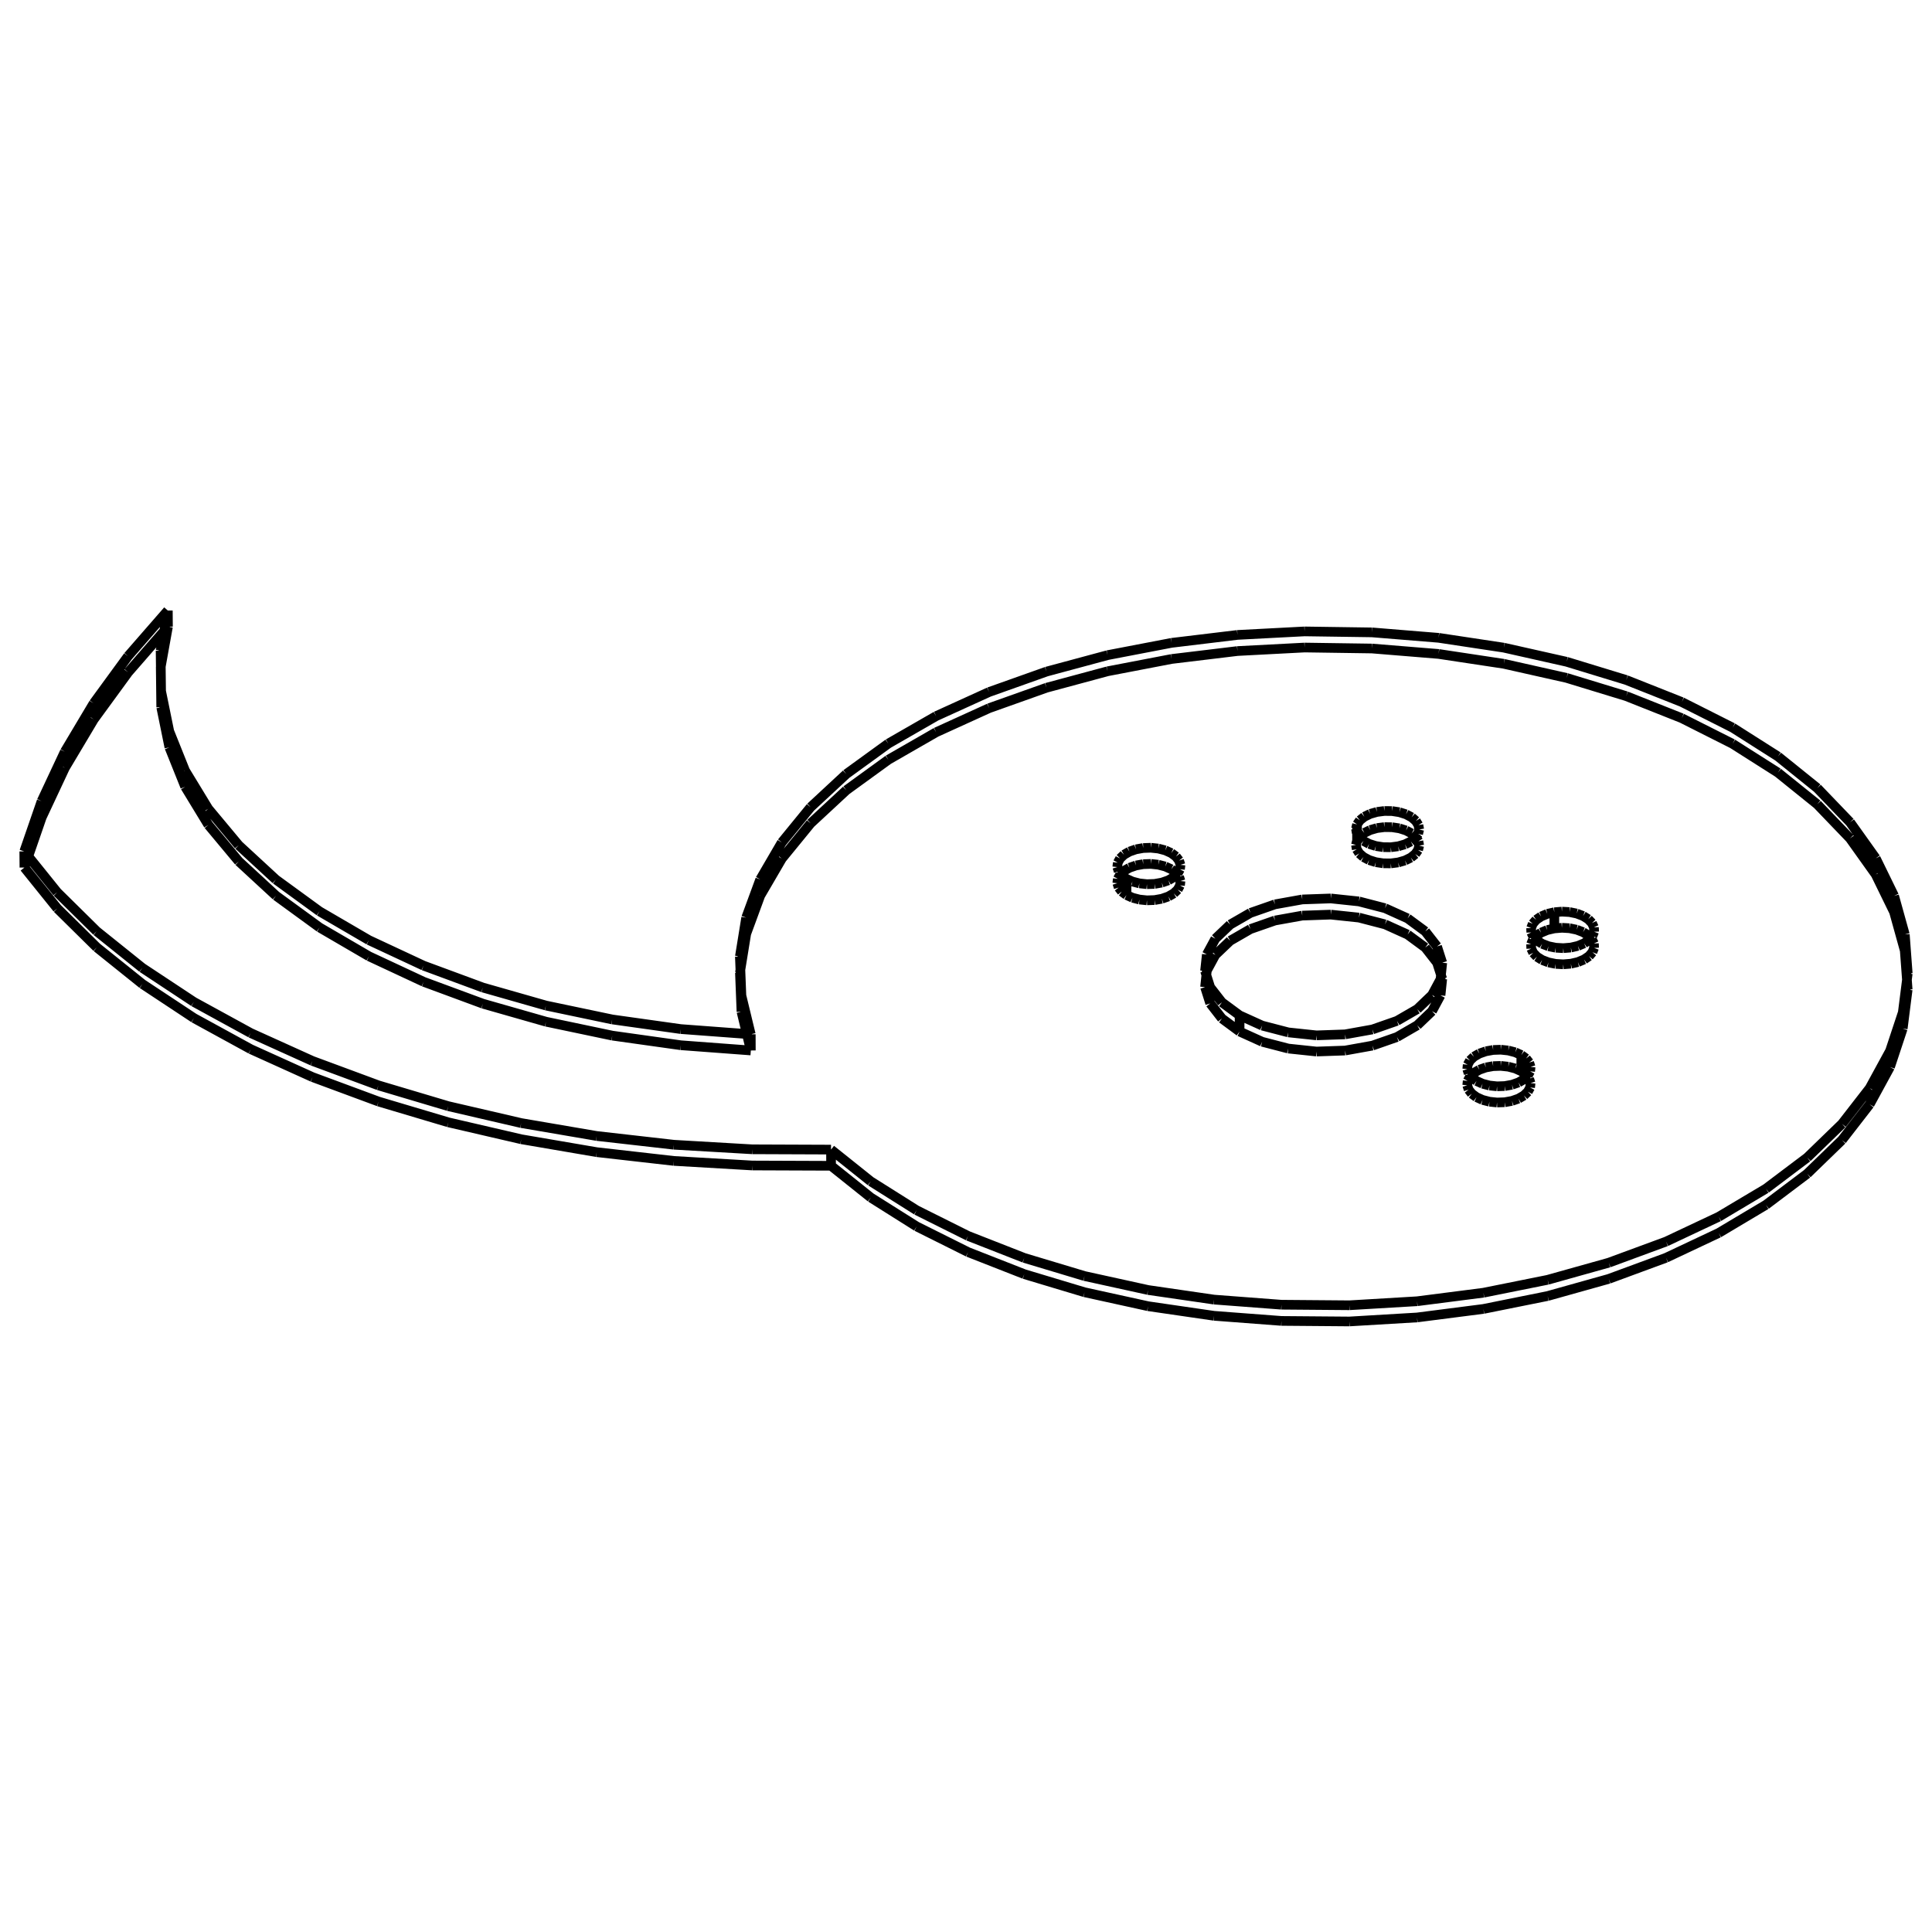
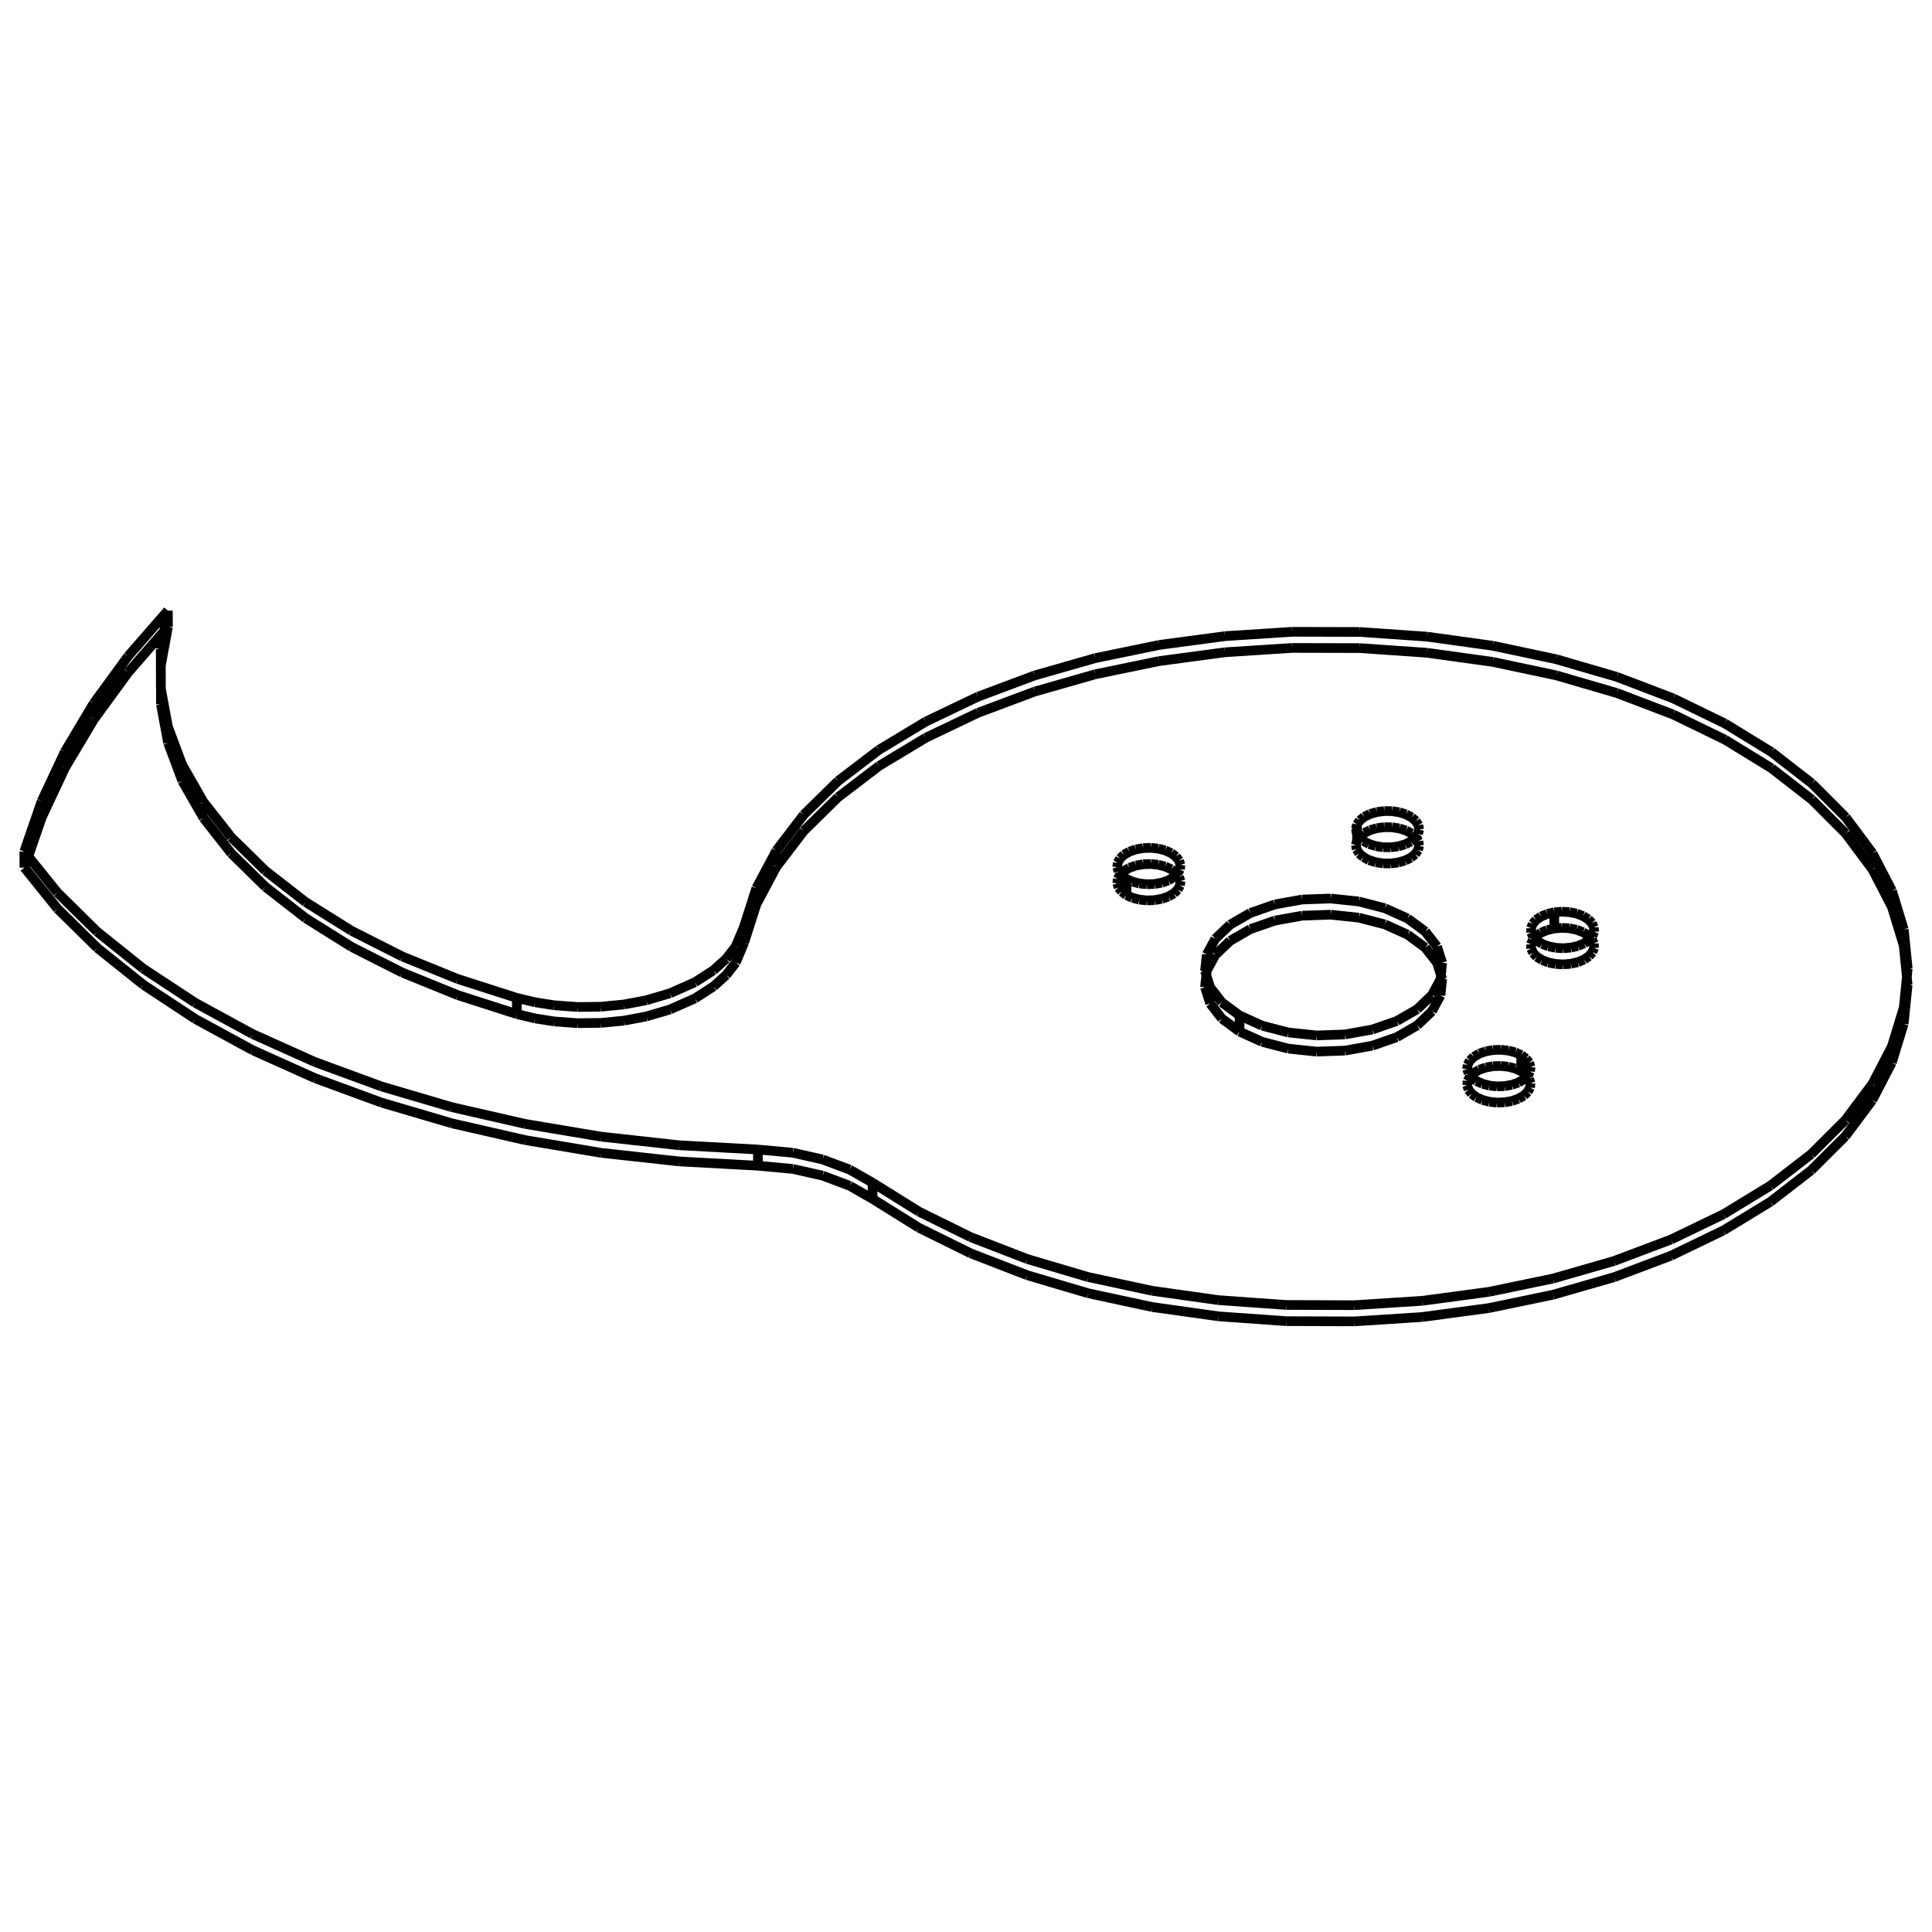
<svg xmlns="http://www.w3.org/2000/svg" viewBox="0 0 800 800">
-   <path d="M344.13,482.729 L344.107,476.026 M344.107,476.026 L311.479,475.899 M311.479,475.899 L279.029,474.011 M279.029,474.011 L247.047,470.38 M247.047,470.38 L215.816,465.037 M215.816,465.037 L185.614,458.032 M185.614,458.032 L156.709,449.428 M156.709,449.428 L129.356,439.302 M129.356,439.302 L103.796,427.746 M103.796,427.746 L80.252,414.864 M80.252,414.864 L58.932,400.771 M58.932,400.771 L40.02,385.594 M40.02,385.594 L23.68,369.468 M23.68,369.468 L10.05,352.537 M10.11,359.227 L10.05,352.537 M10.11,359.227 L23.738,376.16 M23.738,376.16 L40.077,392.287 M40.077,392.287 L58.987,407.466 M58.987,407.466 L80.305,421.56 M80.305,421.56 L103.845,434.444 M103.845,434.444 L129.403,446.001 M129.403,446.001 L156.753,456.128 M156.753,456.128 L185.655,464.733 M185.655,464.733 L215.853,471.739 M215.853,471.739 L247.08,477.082 M247.08,477.082 L279.059,480.714 M279.059,480.714 L311.505,482.602 M311.505,482.602 L344.13,482.729 M344.13,482.729 L360.583,495.882 M360.583,495.882 L379.575,507.85 M379.575,507.85 L400.854,518.468 M400.854,518.468 L424.131,527.591 M424.131,527.591 L449.093,535.093 M449.093,535.093 L475.401,540.871 M475.401,540.871 L502.698,544.846 M502.698,544.846 L530.613,546.963 M530.613,546.963 L558.766,547.192 M558.766,547.192 L586.774,545.531 M586.774,545.531 L614.255,542.002 M614.255,542.002 L640.836,536.655 M640.836,536.655 L666.156,529.561 M666.156,529.561 L689.871,520.821 M689.871,520.821 L711.661,510.552 M711.661,510.552 L731.232,498.897 M731.232,498.897 L748.322,486.015 M748.322,486.015 L762.702,472.082 M762.702,472.082 L774.182,457.287 M774.182,457.287 L782.611,441.831 M782.611,441.831 L787.88,425.924 M787.88,425.924 L789.923,409.781 M789.923,409.781 L788.719,393.618 M788.719,393.618 L784.287,377.652 M784.287,377.652 L776.694,362.097 M776.694,362.097 L766.044,347.161 M766.044,347.161 L752.486,333.041 M752.486,333.041 L736.203,319.924 M736.203,319.924 L717.416,307.985 M717.416,307.985 L696.378,297.38 M696.378,297.38 L673.371,288.248 M673.371,288.248 L648.701,280.711 M648.701,280.711 L622.697,274.865 M622.697,274.865 L595.704,270.788 M595.704,270.788 L568.081,268.534 M568.081,268.534 L540.193,268.131 M540.193,268.131 L512.41,269.585 M512.41,269.585 L485.099,272.877 M485.099,272.877 L458.624,277.963 M458.624,277.963 L433.334,284.778 M433.334,284.778 L409.566,293.232 M409.566,293.232 L387.638,303.214 M387.638,303.214 L367.842,314.593 M367.842,314.593 L350.445,327.22 M350.445,327.22 L335.68,340.927 M335.68,340.927 L323.749,355.533 M323.749,355.533 L314.815,370.845 M314.815,370.845 L309.002,386.658 M309.002,386.658 L306.393,402.762 M306.393,402.762 L307.028,418.941 M307.028,418.941 L310.904,434.977 M310.904,434.977 L310.878,428.279 M310.878,428.279 L307.002,412.245 M307.002,412.245 L306.366,396.068 M306.366,396.068 L308.976,379.966 M308.976,379.966 L314.789,364.154 M314.789,364.154 L323.724,348.844 M323.724,348.844 L335.656,334.239 M335.656,334.239 L350.423,320.534 M350.423,320.534 L367.822,307.909 M367.822,307.909 L387.62,296.531 M387.62,296.531 L409.551,286.55 M409.551,286.55 L433.321,278.097 M433.321,278.097 L458.614,271.283 M458.614,271.283 L485.092,266.197 M485.092,266.197 L512.406,262.906 M512.406,262.906 L540.192,261.452 M540.192,261.452 L568.083,261.855 M568.083,261.855 L595.709,264.109 M595.709,264.109 L622.705,268.185 M622.705,268.185 L648.712,274.03 M648.712,274.03 L673.384,281.567 M673.384,281.567 L696.395,290.697 M696.395,290.697 L717.435,301.301 M717.435,301.301 L736.224,313.239 M736.224,313.239 L752.509,326.354 M752.509,326.354 L766.069,340.473 M766.069,340.473 L776.719,355.408 M776.719,355.408 L784.314,370.961 M784.314,370.961 L788.745,386.925 M788.745,386.925 L789.95,403.086 M789.95,403.086 L787.907,419.228 M787.907,419.228 L782.637,435.133 M782.637,435.133 L774.207,450.587 M774.207,450.587 L762.726,465.38 M762.726,465.38 L748.344,479.312 M748.344,479.312 L731.253,492.193 M731.253,492.193 L711.679,503.846 M711.679,503.846 L689.887,514.113 M689.887,514.113 L666.169,522.853 M666.169,522.853 L640.847,529.946 M640.847,529.946 L614.263,535.293 M614.263,535.293 L586.778,538.821 M586.778,538.821 L558.767,540.482 M558.767,540.482 L530.611,540.253 M530.611,540.253 L502.693,538.136 M502.693,538.136 L475.393,534.162 M475.393,534.162 L449.082,528.384 M449.082,528.384 L424.117,520.883 M424.117,520.883 L400.837,511.761 M400.837,511.761 L379.557,501.144 M379.557,501.144 L360.562,489.178 M360.562,489.178 L344.107,476.026 M10.11,359.227 L17.295,338.416 M17.295,338.416 L26.886,317.945 M26.886,317.945 L38.832,297.908 M38.832,297.908 L53.077,278.392 M53.077,278.392 L69.55,259.486 M69.55,259.486 L66.562,276.127 M66.562,276.127 L66.758,292.859 M66.758,292.859 L70.144,309.478 M70.144,309.478 L76.682,325.786 M76.682,325.786 L86.299,341.584 M86.299,341.584 L98.884,356.681 M98.884,356.681 L114.288,370.892 M114.288,370.892 L132.329,384.045 M132.329,384.045 L152.79,395.976 M152.79,395.976 L175.427,406.541 M175.427,406.541 L199.965,415.609 M199.965,415.609 L226.107,423.068 M226.107,423.068 L253.535,428.827 M253.535,428.827 L281.917,432.812 M281.917,432.812 L310.904,434.977 M466.456,370.607 L468.939,371.731 M468.939,371.731 L471.818,372.478 M471.818,372.478 L474.924,372.807 M474.924,372.807 L478.077,372.697 M478.077,372.697 L481.094,372.155 M481.094,372.155 L483.799,371.212 M483.799,371.212 L486.035,369.924 M486.035,369.924 L487.672,368.366 M487.672,368.366 L488.615,366.627 M488.615,366.627 L488.809,364.81 M488.809,364.81 L488.243,363.019 M488.243,363.019 L486.951,361.359 M486.951,361.359 L485.007,359.927 M485.007,359.927 L482.524,358.804 M482.524,358.804 L479.646,358.057 M479.646,358.057 L476.542,357.729 M476.542,357.729 L473.39,357.839 M473.39,357.839 L470.375,358.381 M470.375,358.381 L467.67,359.322 M467.67,359.322 L465.434,360.609 M465.434,360.609 L463.797,362.167 M463.797,362.167 L462.852,363.905 M462.852,363.905 L462.656,365.722 M462.656,365.722 L463.221,367.513 M463.221,367.513 L464.512,369.174 M464.512,369.174 L466.456,370.607 M561.922,348.05 L561.48,349.851 M561.48,349.851 L561.798,351.661 M561.798,351.661 L562.858,353.374 M562.858,353.374 L564.6,354.892 M564.6,354.892 L566.921,356.126 M566.921,356.126 L569.687,357.004 M569.687,357.004 L572.736,357.475 M572.736,357.475 L575.893,357.511 M575.893,357.511 L578.972,357.111 M578.972,357.111 L581.796,356.298 M581.796,356.298 L584.199,355.119 M584.199,355.119 L586.042,353.643 M586.042,353.643 L587.219,351.956 M587.219,351.956 L587.66,350.155 M587.66,350.155 L587.34,348.345 M587.34,348.345 L586.278,346.632 M586.278,346.632 L584.537,345.115 M584.537,345.115 L582.216,343.883 M582.216,343.883 L579.451,343.005 M579.451,343.005 L576.402,342.535 M576.402,342.535 L573.247,342.498 M573.247,342.498 L570.169,342.898 M570.169,342.898 L567.347,343.71 M567.347,343.71 L564.944,344.888 M564.944,344.888 L563.1,346.363 M563.1,346.363 L561.922,348.05 M513.29,427.14 L522.628,431.369 M522.628,431.369 L533.449,434.184 M533.449,434.184 L545.124,435.42 M545.124,435.42 L556.971,435.006 M556.971,435.006 L568.302,432.965 M568.302,432.965 L578.455,429.418 M578.455,429.418 L586.841,424.57 M586.841,424.57 L592.97,418.705 M592.97,418.705 L596.489,412.165 M596.489,412.165 L597.194,405.33 M597.194,405.33 L595.046,398.598 M595.046,398.598 L590.172,392.36 M590.172,392.36 L582.856,386.977 M582.856,386.977 L573.524,382.761 M573.524,382.761 L562.717,379.955 M562.717,379.955 L551.064,378.724 M551.064,378.724 L539.238,379.136 M539.238,379.136 L527.925,381.169 M527.925,381.169 L517.782,384.706 M517.782,384.706 L509.397,389.541 M509.397,389.541 L503.257,395.394 M503.257,395.394 L499.72,401.927 M499.72,401.927 L498.993,408.76 M498.993,408.76 L501.12,415.497 M501.12,415.497 L505.98,421.745 M505.98,421.745 L513.29,427.14 M629.935,443.571 L627.439,442.443 M627.439,442.443 L624.55,441.692 M624.55,441.692 L621.436,441.362 M621.436,441.362 L618.276,441.472 M618.276,441.472 L615.255,442.017 M615.255,442.017 L612.547,442.963 M612.547,442.963 L610.311,444.257 M610.311,444.257 L608.676,445.824 M608.676,445.824 L607.738,447.571 M607.738,447.571 L607.55,449.399 M607.55,449.399 L608.125,451.2 M608.125,451.2 L609.428,452.87 M609.428,452.87 L611.384,454.311 M611.384,454.311 L613.88,455.441 M613.88,455.441 L616.77,456.193 M616.77,456.193 L619.886,456.523 M619.886,456.523 L623.047,456.412 M623.047,456.412 L626.07,455.867 M626.07,455.867 L628.778,454.92 M628.778,454.92 L631.014,453.625 M631.014,453.625 L632.648,452.057 M632.648,452.057 L633.585,450.309 M633.585,450.309 L633.771,448.482 M633.771,448.482 L633.195,446.681 M633.195,446.681 L631.891,445.012 M631.891,445.012 L629.935,443.571 M643.617,384.433 L640.688,385.114 M640.688,385.114 L638.127,386.18 M638.127,386.18 L636.084,387.569 M636.084,387.569 L634.676,389.2 M634.676,389.2 L633.987,390.979 M633.987,390.979 L634.056,392.802 M634.056,392.802 L634.879,394.564 M634.879,394.564 L636.409,396.162 M636.409,396.162 L638.556,397.503 M638.556,397.503 L641.197,398.509 M641.197,398.509 L644.176,399.122 M644.176,399.122 L647.322,399.305 M647.322,399.305 L650.452,399.049 M650.452,399.049 L653.382,398.368 M653.382,398.368 L655.943,397.301 M655.943,397.301 L657.986,395.912 M657.986,395.912 L659.393,394.279 M659.393,394.279 L660.081,392.5 M660.081,392.5 L660.01,390.677 M660.01,390.677 L659.186,388.915 M659.186,388.915 L657.655,387.318 M657.655,387.318 L655.508,385.978 M655.508,385.978 L652.868,384.973 M652.868,384.973 L649.889,384.361 M649.889,384.361 L646.745,384.177 M646.745,384.177 L643.617,384.433 M10.05,352.537 L17.237,331.729 M17.237,331.729 L26.828,311.261 M26.828,311.261 L38.776,291.225 M38.776,291.225 L53.022,271.712 M53.022,271.712 L69.497,252.808 M310.878,428.279 L281.887,426.115 M281.887,426.115 L253.503,422.129 M253.503,422.129 L226.071,416.372 M226.071,416.372 L199.926,408.914 M199.926,408.914 L175.385,399.847 M175.385,399.847 L152.746,389.283 M152.746,389.283 L132.282,377.353 M132.282,377.353 L114.24,364.202 M114.24,364.202 L98.834,349.992 M98.834,349.992 L86.248,334.897 M86.248,334.897 L76.629,319.101 M76.629,319.101 L70.091,302.795 M70.091,302.795 L66.705,286.177 M66.705,286.177 L66.508,269.447 M66.508,269.447 L69.497,252.808 M466.447,363.917 L464.503,362.483 M464.503,362.483 L463.211,360.823 M463.211,360.823 L462.647,359.032 M462.647,359.032 L462.843,357.215 M462.843,357.215 L463.787,355.477 M463.787,355.477 L465.425,353.92 M465.425,353.92 L467.661,352.633 M467.661,352.633 L470.366,351.691 M470.366,351.691 L473.382,351.15 M473.382,351.15 L476.534,351.04 M476.534,351.04 L479.639,351.368 M479.639,351.368 L482.516,352.115 M482.516,352.115 L485,353.237 M485,353.237 L486.944,354.67 M486.944,354.67 L488.237,356.33 M488.237,356.33 L488.803,358.12 M488.803,358.12 L488.608,359.937 M488.608,359.937 L487.665,361.676 M487.665,361.676 L486.028,363.234 M486.028,363.234 L483.792,364.522 M483.792,364.522 L481.086,365.464 M481.086,365.464 L478.069,366.006 M478.069,366.006 L474.916,366.116 M474.916,366.116 L471.809,365.787 M471.809,365.787 L468.93,365.04 M468.93,365.04 L466.447,363.917 M561.924,341.362 L563.102,339.675 M563.102,339.675 L564.946,338.2 M564.946,338.2 L567.349,337.022 M567.349,337.022 L570.172,336.21 M570.172,336.21 L573.25,335.811 M573.25,335.811 L576.405,335.847 M576.405,335.847 L579.454,336.318 M579.454,336.318 L582.219,337.195 M582.219,337.195 L584.541,338.428 M584.541,338.428 L586.283,339.944 M586.283,339.944 L587.345,341.657 M587.345,341.657 L587.664,343.466 M587.664,343.466 L587.223,345.267 M587.223,345.267 L586.047,346.955 M586.047,346.955 L584.203,348.431 M584.203,348.431 L581.799,349.609 M581.799,349.609 L578.976,350.422 M578.976,350.422 L575.896,350.822 M575.896,350.822 L572.739,350.785 M572.739,350.785 L569.689,350.314 M569.689,350.314 L566.923,349.437 M566.923,349.437 L564.602,348.203 M564.602,348.203 L562.86,346.685 M562.86,346.685 L561.799,344.972 M561.799,344.972 L561.481,343.163 M561.481,343.163 L561.924,341.362 M513.287,420.443 L505.975,415.048 M505.975,415.048 L501.115,408.801 M501.115,408.801 L498.988,402.065 M498.988,402.065 L499.715,395.233 M499.715,395.233 L503.252,388.701 M503.252,388.701 L509.393,382.848 M509.393,382.848 L517.779,378.014 M517.779,378.014 L527.923,374.478 M527.923,374.478 L539.237,372.445 M539.237,372.445 L551.064,372.032 M551.064,372.032 L562.719,373.264 M562.719,373.264 L573.527,376.069 M573.527,376.069 L582.86,380.284 M582.86,380.284 L590.176,385.667 M590.176,385.667 L595.051,391.905 M595.051,391.905 L597.199,398.636 M597.199,398.636 L596.494,405.47 M596.494,405.47 L592.975,412.009 M592.975,412.009 L586.845,417.873 M586.845,417.873 L578.459,422.72 M578.459,422.72 L568.304,426.268 M568.304,426.268 L556.972,428.308 M556.972,428.308 L545.123,428.722 M545.123,428.722 L533.447,427.486 M533.447,427.486 L522.625,424.671 M522.625,424.671 L513.287,420.443 M629.944,436.873 L631.901,438.313 M631.901,438.313 L633.205,439.982 M633.205,439.982 L633.781,441.783 M633.781,441.783 L633.595,443.61 M633.595,443.61 L632.657,445.358 M632.657,445.358 L631.023,446.925 M631.023,446.925 L628.787,448.22 M628.787,448.22 L626.079,449.167 M626.079,449.167 L623.056,449.712 M623.056,449.712 L619.894,449.823 M619.894,449.823 L616.777,449.492 M616.777,449.492 L613.887,448.741 M613.887,448.741 L611.391,447.611 M611.391,447.611 L609.435,446.17 M609.435,446.17 L608.131,444.5 M608.131,444.5 L607.557,442.699 M607.557,442.699 L607.744,440.872 M607.744,440.872 L608.683,439.125 M608.683,439.125 L610.318,437.559 M610.318,437.559 L612.554,436.265 M612.554,436.265 L615.262,435.318 M615.262,435.318 L618.284,434.774 M618.284,434.774 L621.444,434.663 M621.444,434.663 L624.559,434.993 M624.559,434.993 L627.448,435.744 M627.448,435.744 L629.944,436.873 M643.628,377.741 L646.756,377.485 M646.756,377.485 L649.9,377.668 M649.9,377.668 L652.879,378.28 M652.879,378.28 L655.52,379.285 M655.52,379.285 L657.667,380.625 M657.667,380.625 L659.198,382.222 M659.198,382.222 L660.023,383.984 M660.023,383.984 L660.093,385.807 M660.093,385.807 L659.405,387.586 M659.405,387.586 L657.999,389.218 M657.999,389.218 L655.955,390.608 M655.955,390.608 L653.394,391.674 M653.394,391.674 L650.463,392.355 M650.463,392.355 L647.333,392.612 M647.333,392.612 L644.187,392.428 M644.187,392.428 L641.207,391.816 M641.207,391.816 L638.566,390.81 M638.566,390.81 L636.419,389.469 M636.419,389.469 L634.889,387.871 M634.889,387.871 L634.065,386.109 M634.065,386.109 L633.997,384.286 M633.997,384.286 L634.686,382.507 M634.686,382.507 L636.093,380.876 M636.093,380.876 L638.137,379.487 M638.137,379.487 L640.698,378.422 M640.698,378.422 L643.628,377.741 M69.55,259.486 L69.497,252.808 M466.456,370.607 L466.447,363.917 M561.922,348.05 L561.924,341.362 M513.29,427.14 L513.287,420.443 M629.935,443.571 L629.944,436.873 M643.617,384.433 L643.628,377.741" stroke="black" stroke-width="4" fill="red" />
+   <path d="M313.821,475.992 L281.156,474.215 M281.156,474.215 L248.945,470.672 M248.945,470.672 L217.478,465.395 M217.478,465.395 L187.037,458.432 M187.037,458.432 L157.896,449.847 M157.896,449.847 L130.314,439.719 M130.314,439.719 L104.538,428.141 M104.538,428.141 L80.797,415.216 M80.797,415.216 L59.301,401.064 M59.301,401.064 L40.239,385.812 M40.239,385.812 L23.777,369.599 M23.777,369.599 L10.058,352.569 M313.847,482.695 L313.821,475.992 M10.117,359.258 L10.058,352.569 M10.117,359.258 L23.835,376.289 M23.835,376.289 L40.295,392.505 M40.295,392.505 L59.355,407.759 M59.355,407.759 L80.849,421.912 M80.849,421.912 L104.588,434.838 M104.588,434.838 L130.36,446.418 M130.36,446.418 L157.939,456.547 M157.939,456.547 L187.078,465.133 M187.078,465.133 L217.515,472.096 M217.515,472.096 L248.979,477.374 M248.979,477.374 L281.186,480.918 M281.186,480.918 L313.847,482.695 M313.821,475.992 L328.306,477.333 M328.306,477.333 L340.61,480.109 M340.61,480.109 L351.806,484.306 M351.806,484.306 L361.296,489.728 M10.058,352.569 L17.244,331.761 M17.244,331.761 L26.835,311.295 M26.835,311.295 L38.782,291.26 M38.782,291.26 L53.028,271.748 M53.028,271.748 L69.502,252.845 M308.078,383.697 L313.184,367.737 M313.184,367.737 L321.459,352.235 M321.459,352.235 L332.786,337.398 M332.786,337.398 L347.01,323.427 M347.01,323.427 L363.934,310.506 M363.934,310.506 L383.329,298.809 M383.329,298.809 L404.931,288.49 M404.931,288.49 L428.45,279.686 M428.45,279.686 L453.568,272.513 M453.568,272.513 L479.949,267.067 M479.949,267.067 L507.24,263.418 M507.24,263.418 L535.077,261.616 M535.077,261.616 L563.087,261.683 M563.087,261.683 L590.896,263.62 M590.896,263.62 L618.134,267.399 M618.134,267.399 L644.436,272.973 M644.436,272.973 L669.45,280.266 M669.45,280.266 L692.841,289.183 M692.841,289.183 L714.294,299.607 M714.294,299.607 L733.519,311.398 M733.519,311.398 L750.256,324.4 M750.256,324.4 L764.277,338.44 M764.277,338.44 L775.39,353.331 M775.39,353.331 L783.44,368.873 M783.44,368.873 L788.315,384.858 M788.315,384.858 L789.942,401.07 M789.942,401.07 L788.296,417.29 M788.296,417.29 L783.392,433.298 M783.392,433.298 L775.293,448.877 M775.293,448.877 L764.104,463.813 M764.104,463.813 L749.972,477.903 M749.972,477.903 L733.086,490.954 M733.086,490.954 L713.673,502.785 M713.673,502.785 L691.996,513.233 M691.996,513.233 L668.349,522.154 M668.349,522.154 L643.055,529.424 M643.055,529.424 L616.458,534.943 M616.458,534.943 L588.923,538.634 M588.923,538.634 L560.828,540.445 M560.828,540.445 L532.558,540.352 M532.558,540.352 L504.501,538.355 M504.501,538.355 L477.041,534.483 M477.041,534.483 L450.556,528.789 M450.556,528.789 L425.408,521.352 M425.408,521.352 L401.94,512.276 M401.94,512.276 L380.472,501.685 M380.472,501.685 L361.296,489.728 M213.998,413.214 L189.48,405.352 M189.48,405.352 L166.565,396.042 M166.565,396.042 L145.509,385.39 M145.509,385.39 L126.547,373.518 M126.547,373.518 L109.89,360.56 M109.89,360.56 L95.721,346.663 M95.721,346.663 L84.197,331.985 M84.197,331.985 L75.442,316.69 M75.442,316.69 L69.55,300.952 M69.55,300.952 L66.583,284.945 M66.583,284.945 L66.568,268.85 M66.568,268.85 L69.502,252.845 M308.078,383.697 L304.651,391.915 M304.651,391.915 L300.662,397.047 M300.662,397.047 L295.401,401.788 M295.401,401.788 L287.717,406.735 M287.717,406.735 L277.444,411.287 M277.444,411.287 L267.613,414.189 M267.613,414.189 L258.38,415.928 M258.38,415.928 L248.811,416.863 M248.811,416.863 L239.117,416.975 M239.117,416.975 L229.51,416.261 M229.51,416.261 L221.584,415.019 M221.584,415.019 L213.998,413.214 M466.43,363.948 L464.486,362.514 M464.486,362.514 L463.194,360.854 M463.194,360.854 L462.63,359.063 M462.63,359.063 L462.826,357.246 M462.826,357.246 L463.77,355.509 M463.77,355.509 L465.408,353.951 M465.408,353.951 L467.644,352.665 M467.644,352.665 L470.349,351.723 M470.349,351.723 L473.364,351.182 M473.364,351.182 L476.516,351.072 M476.516,351.072 L479.621,351.4 M479.621,351.4 L482.498,352.147 M482.498,352.147 L484.981,353.269 M484.981,353.269 L486.926,354.702 M486.926,354.702 L488.218,356.361 M488.218,356.361 L488.784,358.152 M488.784,358.152 L488.59,359.969 M488.59,359.969 L487.647,361.707 M487.647,361.707 L486.01,363.265 M486.01,363.265 L483.774,364.553 M483.774,364.553 L481.068,365.495 M481.068,365.495 L478.051,366.037 M478.051,366.037 L474.898,366.147 M474.898,366.147 L471.792,365.818 M471.792,365.818 L468.913,365.071 M468.913,365.071 L466.43,363.948 M561.902,341.395 L563.079,339.708 M563.079,339.708 L564.923,338.233 M564.923,338.233 L567.326,337.055 M567.326,337.055 L570.149,336.243 M570.149,336.243 L573.227,335.843 M573.227,335.843 L576.382,335.88 M576.382,335.88 L579.431,336.351 M579.431,336.351 L582.196,337.228 M582.196,337.228 L584.517,338.46 M584.517,338.46 L586.259,339.977 M586.259,339.977 L587.321,341.689 M587.321,341.689 L587.64,343.499 M587.64,343.499 L587.199,345.299 M587.199,345.299 L586.023,346.987 M586.023,346.987 L584.179,348.463 M584.179,348.463 L581.776,349.641 M581.776,349.641 L578.952,350.454 M578.952,350.454 L575.873,350.854 M575.873,350.854 L572.716,350.817 M572.716,350.817 L569.666,350.346 M569.666,350.346 L566.9,349.469 M566.9,349.469 L564.579,348.235 M564.579,348.235 L562.838,346.718 M562.838,346.718 L561.777,345.004 M561.777,345.004 L561.459,343.195 M561.459,343.195 L561.902,341.395 M513.267,420.471 L505.956,415.077 M505.956,415.077 L501.096,408.83 M501.096,408.83 L498.969,402.094 M498.969,402.094 L499.696,395.262 M499.696,395.262 L503.233,388.73 M503.233,388.73 L509.373,382.878 M509.373,382.878 L517.759,378.044 M517.759,378.044 L527.903,374.508 M527.903,374.508 L539.216,372.475 M539.216,372.475 L551.042,372.063 M551.042,372.063 L562.697,373.294 M562.697,373.294 L573.504,376.099 M573.504,376.099 L582.836,380.314 M582.836,380.314 L590.153,385.697 M590.153,385.697 L595.027,391.934 M595.027,391.934 L597.175,398.665 M597.175,398.665 L596.47,405.499 M596.47,405.499 L592.951,412.038 M592.951,412.038 L586.821,417.902 M586.821,417.902 L578.435,422.748 M578.435,422.748 L568.281,426.295 M568.281,426.295 L556.95,428.336 M556.95,428.336 L545.102,428.75 M545.102,428.75 L533.426,427.513 M533.426,427.513 L522.605,424.699 M522.605,424.699 L513.267,420.471 M629.918,436.9 L631.874,438.34 M631.874,438.34 L633.179,440.009 M633.179,440.009 L633.755,441.809 M633.755,441.809 L633.568,443.637 M633.568,443.637 L632.631,445.384 M632.631,445.384 L630.997,446.951 M630.997,446.951 L628.761,448.246 M628.761,448.246 L626.053,449.194 M626.053,449.194 L623.03,449.738 M623.03,449.738 L619.868,449.849 M619.868,449.849 L616.752,449.519 M616.752,449.519 L613.862,448.767 M613.862,448.767 L611.366,447.638 M611.366,447.638 L609.41,446.197 M609.41,446.197 L608.106,444.527 M608.106,444.527 L607.532,442.726 M607.532,442.726 L607.72,440.899 M607.72,440.899 L608.658,439.152 M608.658,439.152 L610.293,437.586 M610.293,437.586 L612.529,436.292 M612.529,436.292 L615.237,435.345 M615.237,435.345 L618.258,434.801 M618.258,434.801 L621.418,434.69 M621.418,434.69 L624.533,435.02 M624.533,435.02 L627.422,435.771 M627.422,435.771 L629.918,436.9 M643.601,377.772 L646.729,377.516 M646.729,377.516 L649.873,377.699 M649.873,377.699 L652.852,378.311 M652.852,378.311 L655.492,379.316 M655.492,379.316 L657.64,380.656 M657.64,380.656 L659.17,382.252 M659.17,382.252 L659.995,384.014 M659.995,384.014 L660.065,385.837 M660.065,385.837 L659.377,387.616 M659.377,387.616 L657.971,389.248 M657.971,389.248 L655.928,390.637 M655.928,390.637 L653.366,391.704 M653.366,391.704 L650.436,392.385 M650.436,392.385 L647.306,392.641 M647.306,392.641 L644.16,392.458 M644.16,392.458 L641.18,391.845 M641.18,391.845 L638.54,390.839 M638.54,390.839 L636.392,389.499 M636.392,389.499 L634.862,387.901 M634.862,387.901 L634.039,386.139 M634.039,386.139 L633.97,384.316 M633.97,384.316 L634.66,382.537 M634.66,382.537 L636.067,380.906 M636.067,380.906 L638.11,379.518 M638.11,379.518 L640.671,378.452 M640.671,378.452 L643.601,377.772 M313.847,482.695 L328.331,484.036 M328.331,484.036 L340.633,486.812 M340.633,486.812 L351.828,491.009 M351.828,491.009 L361.317,496.432 M361.317,496.432 L361.296,489.728 M69.555,259.523 L69.502,252.845 M10.117,359.258 L17.303,338.448 M17.303,338.448 L26.893,317.979 M26.893,317.979 L38.839,297.942 M38.839,297.942 L53.082,278.428 M53.082,278.428 L69.555,259.523 M361.317,496.432 L380.491,508.391 M380.491,508.391 L401.956,518.982 M401.956,518.982 L425.422,528.06 M425.422,528.06 L450.567,535.497 M450.567,535.497 L477.049,541.192 M477.049,541.192 L504.506,545.065 M504.506,545.065 L532.56,547.062 M532.56,547.062 L560.827,547.155 M560.827,547.155 L588.919,545.344 M588.919,545.344 L616.45,541.652 M616.45,541.652 L643.044,536.133 M643.044,536.133 L668.336,528.862 M668.336,528.862 L691.98,519.94 M691.98,519.94 L713.655,509.49 M713.655,509.49 L733.065,497.658 M733.065,497.658 L749.949,484.606 M749.949,484.606 L764.08,470.515 M764.08,470.515 L775.268,455.576 M775.268,455.576 L783.366,439.996 M783.366,439.996 L788.269,423.986 M788.269,423.986 L789.915,407.764 M789.915,407.764 L788.288,391.55 M788.288,391.55 L783.414,375.564 M783.414,375.564 L775.365,360.02 M775.365,360.02 L764.253,345.127 M764.253,345.127 L750.234,331.086 M750.234,331.086 L733.498,318.082 M733.498,318.082 L714.275,306.29 M714.275,306.29 L692.825,295.865 M692.825,295.865 L669.437,286.947 M669.437,286.947 L644.425,279.653 M644.425,279.653 L618.126,274.079 M618.126,274.079 L590.892,270.299 M590.892,270.299 L563.085,268.362 M563.085,268.362 L535.078,268.295 M535.078,268.295 L507.245,270.097 M507.245,270.097 L479.957,273.746 M479.957,273.746 L453.578,279.193 M453.578,279.193 L428.463,286.366 M428.463,286.366 L404.947,295.171 M404.947,295.171 L383.347,305.492 M383.347,305.492 L363.955,317.191 M363.955,317.191 L347.032,330.113 M347.032,330.113 L332.81,344.086 M332.81,344.086 L321.484,358.924 M321.484,358.924 L313.21,374.427 M313.21,374.427 L308.104,390.389 M308.104,390.389 L304.678,398.608 M304.678,398.608 L300.69,403.741 M300.69,403.741 L295.429,408.482 M295.429,408.482 L287.746,413.43 M287.746,413.43 L277.474,417.982 M277.474,417.982 L267.644,420.885 M267.644,420.885 L258.412,422.624 M258.412,422.624 L248.844,423.559 M248.844,423.559 L239.151,423.671 M239.151,423.671 L229.546,422.957 M229.546,422.957 L221.62,421.715 M221.62,421.715 L214.035,419.91 M69.555,259.523 L66.622,275.53 M66.622,275.53 L66.636,291.627 M66.636,291.627 L69.603,307.635 M69.603,307.635 L75.495,323.375 M75.495,323.375 L84.248,338.671 M84.248,338.671 L95.771,353.351 M95.771,353.351 L109.938,367.249 M109.938,367.249 L126.594,380.209 M126.594,380.209 L145.554,392.083 M145.554,392.083 L166.608,402.736 M166.608,402.736 L189.52,412.047 M189.52,412.047 L214.035,419.91 M466.439,370.638 L468.922,371.761 M468.922,371.761 L471.8,372.509 M471.8,372.509 L474.906,372.837 M474.906,372.837 L478.059,372.727 M478.059,372.727 L481.076,372.185 M481.076,372.185 L483.781,371.243 M483.781,371.243 L486.017,369.955 M486.017,369.955 L487.654,368.397 M487.654,368.397 L488.596,366.658 M488.596,366.658 L488.791,364.841 M488.791,364.841 L488.225,363.051 M488.225,363.051 L486.933,361.391 M486.933,361.391 L484.988,359.958 M484.988,359.958 L482.506,358.836 M482.506,358.836 L479.629,358.089 M479.629,358.089 L476.524,357.761 M476.524,357.761 L473.373,357.871 M473.373,357.871 L470.357,358.412 M470.357,358.412 L467.653,359.354 M467.653,359.354 L465.417,360.64 M465.417,360.64 L463.78,362.198 M463.78,362.198 L462.835,363.936 M462.835,363.936 L462.639,365.753 M462.639,365.753 L463.204,367.544 M463.204,367.544 L464.495,369.205 M464.495,369.205 L466.439,370.638 M561.9,348.082 L561.457,349.883 M561.457,349.883 L561.775,351.692 M561.775,351.692 L562.836,353.406 M562.836,353.406 L564.577,354.924 M564.577,354.924 L566.898,356.157 M566.898,356.157 L569.664,357.035 M569.664,357.035 L572.713,357.506 M572.713,357.506 L575.87,357.543 M575.87,357.543 L578.949,357.143 M578.949,357.143 L581.772,356.33 M581.772,356.33 L584.175,355.151 M584.175,355.151 L586.019,353.675 M586.019,353.675 L587.195,351.987 M587.195,351.987 L587.636,350.187 M587.636,350.187 L587.316,348.377 M587.316,348.377 L586.255,346.664 M586.255,346.664 L584.513,345.148 M584.513,345.148 L582.192,343.915 M582.192,343.915 L579.427,343.038 M579.427,343.038 L576.379,342.567 M576.379,342.567 L573.224,342.531 M573.224,342.531 L570.146,342.93 M570.146,342.93 L567.324,343.742 M567.324,343.742 L564.921,344.92 M564.921,344.92 L563.077,346.395 M563.077,346.395 L561.9,348.082 M513.271,427.168 L522.608,431.396 M522.608,431.396 L533.428,434.211 M533.428,434.211 L545.102,435.447 M545.102,435.447 L556.949,435.033 M556.949,435.033 L568.279,432.993 M568.279,432.993 L578.432,429.445 M578.432,429.445 L586.817,424.598 M586.817,424.598 L592.946,418.733 M592.946,418.733 L596.465,412.194 M596.465,412.194 L597.17,405.359 M597.17,405.359 L595.022,398.628 M595.022,398.628 L590.148,392.389 M590.148,392.389 L582.832,387.007 M582.832,387.007 L573.501,382.791 M573.501,382.791 L562.695,379.986 M562.695,379.986 L551.042,378.754 M551.042,378.754 L539.217,379.167 M539.217,379.167 L527.905,381.2 M527.905,381.2 L517.762,384.736 M517.762,384.736 L509.378,389.57 M509.378,389.57 L503.238,395.423 M503.238,395.423 L499.701,401.956 M499.701,401.956 L498.974,408.789 M498.974,408.789 L501.101,415.525 M501.101,415.525 L505.96,421.773 M505.96,421.773 L513.271,427.168 M629.909,443.598 L627.413,442.469 M627.413,442.469 L624.525,441.718 M624.525,441.718 L621.41,441.389 M621.41,441.389 L618.25,441.499 M618.25,441.499 L615.229,442.043 M615.229,442.043 L612.522,442.99 M612.522,442.99 L610.286,444.284 M610.286,444.284 L608.651,445.85 M608.651,445.85 L607.713,447.598 M607.713,447.598 L607.525,449.425 M607.525,449.425 L608.1,451.226 M608.1,451.226 L609.403,452.896 M609.403,452.896 L611.359,454.337 M611.359,454.337 L613.854,455.467 M613.854,455.467 L616.744,456.219 M616.744,456.219 L619.86,456.549 M619.86,456.549 L623.022,456.438 M623.022,456.438 L626.044,455.893 M626.044,455.893 L628.752,454.946 M628.752,454.946 L630.988,453.651 M630.988,453.651 L632.622,452.084 M632.622,452.084 L633.559,450.336 M633.559,450.336 L633.745,448.508 M633.745,448.508 L633.169,446.708 M633.169,446.708 L631.865,445.039 M631.865,445.039 L629.909,443.598 M643.59,384.463 L640.661,385.144 M640.661,385.144 L638.1,386.21 M638.1,386.21 L636.057,387.598 M636.057,387.598 L634.65,389.23 M634.65,389.23 L633.961,391.009 M633.961,391.009 L634.03,392.832 M634.03,392.832 L634.853,394.594 M634.853,394.594 L636.382,396.192 M636.382,396.192 L638.53,397.533 M638.53,397.533 L641.17,398.539 M641.17,398.539 L644.15,399.151 M644.15,399.151 L647.295,399.335 M647.295,399.335 L650.424,399.078 M650.424,399.078 L653.355,398.397 M653.355,398.397 L655.916,397.331 M655.916,397.331 L657.959,395.941 M657.959,395.941 L659.365,394.309 M659.365,394.309 L660.053,392.53 M660.053,392.53 L659.982,390.706 M659.982,390.706 L659.158,388.945 M659.158,388.945 L657.628,387.348 M657.628,387.348 L655.48,386.008 M655.48,386.008 L652.84,385.002 M652.84,385.002 L649.862,384.391 M649.862,384.391 L646.718,384.207 M646.718,384.207 L643.59,384.463 M308.104,390.389 L308.078,383.697 M214.035,419.91 L213.998,413.214 M466.439,370.638 L466.43,363.948 M561.9,348.082 L561.902,341.395 M513.271,427.168 L513.267,420.471 M629.909,443.598 L629.918,436.9 M643.59,384.463 L643.601,377.772" stroke="black" stroke-width="4" fill="red" />
</svg>
